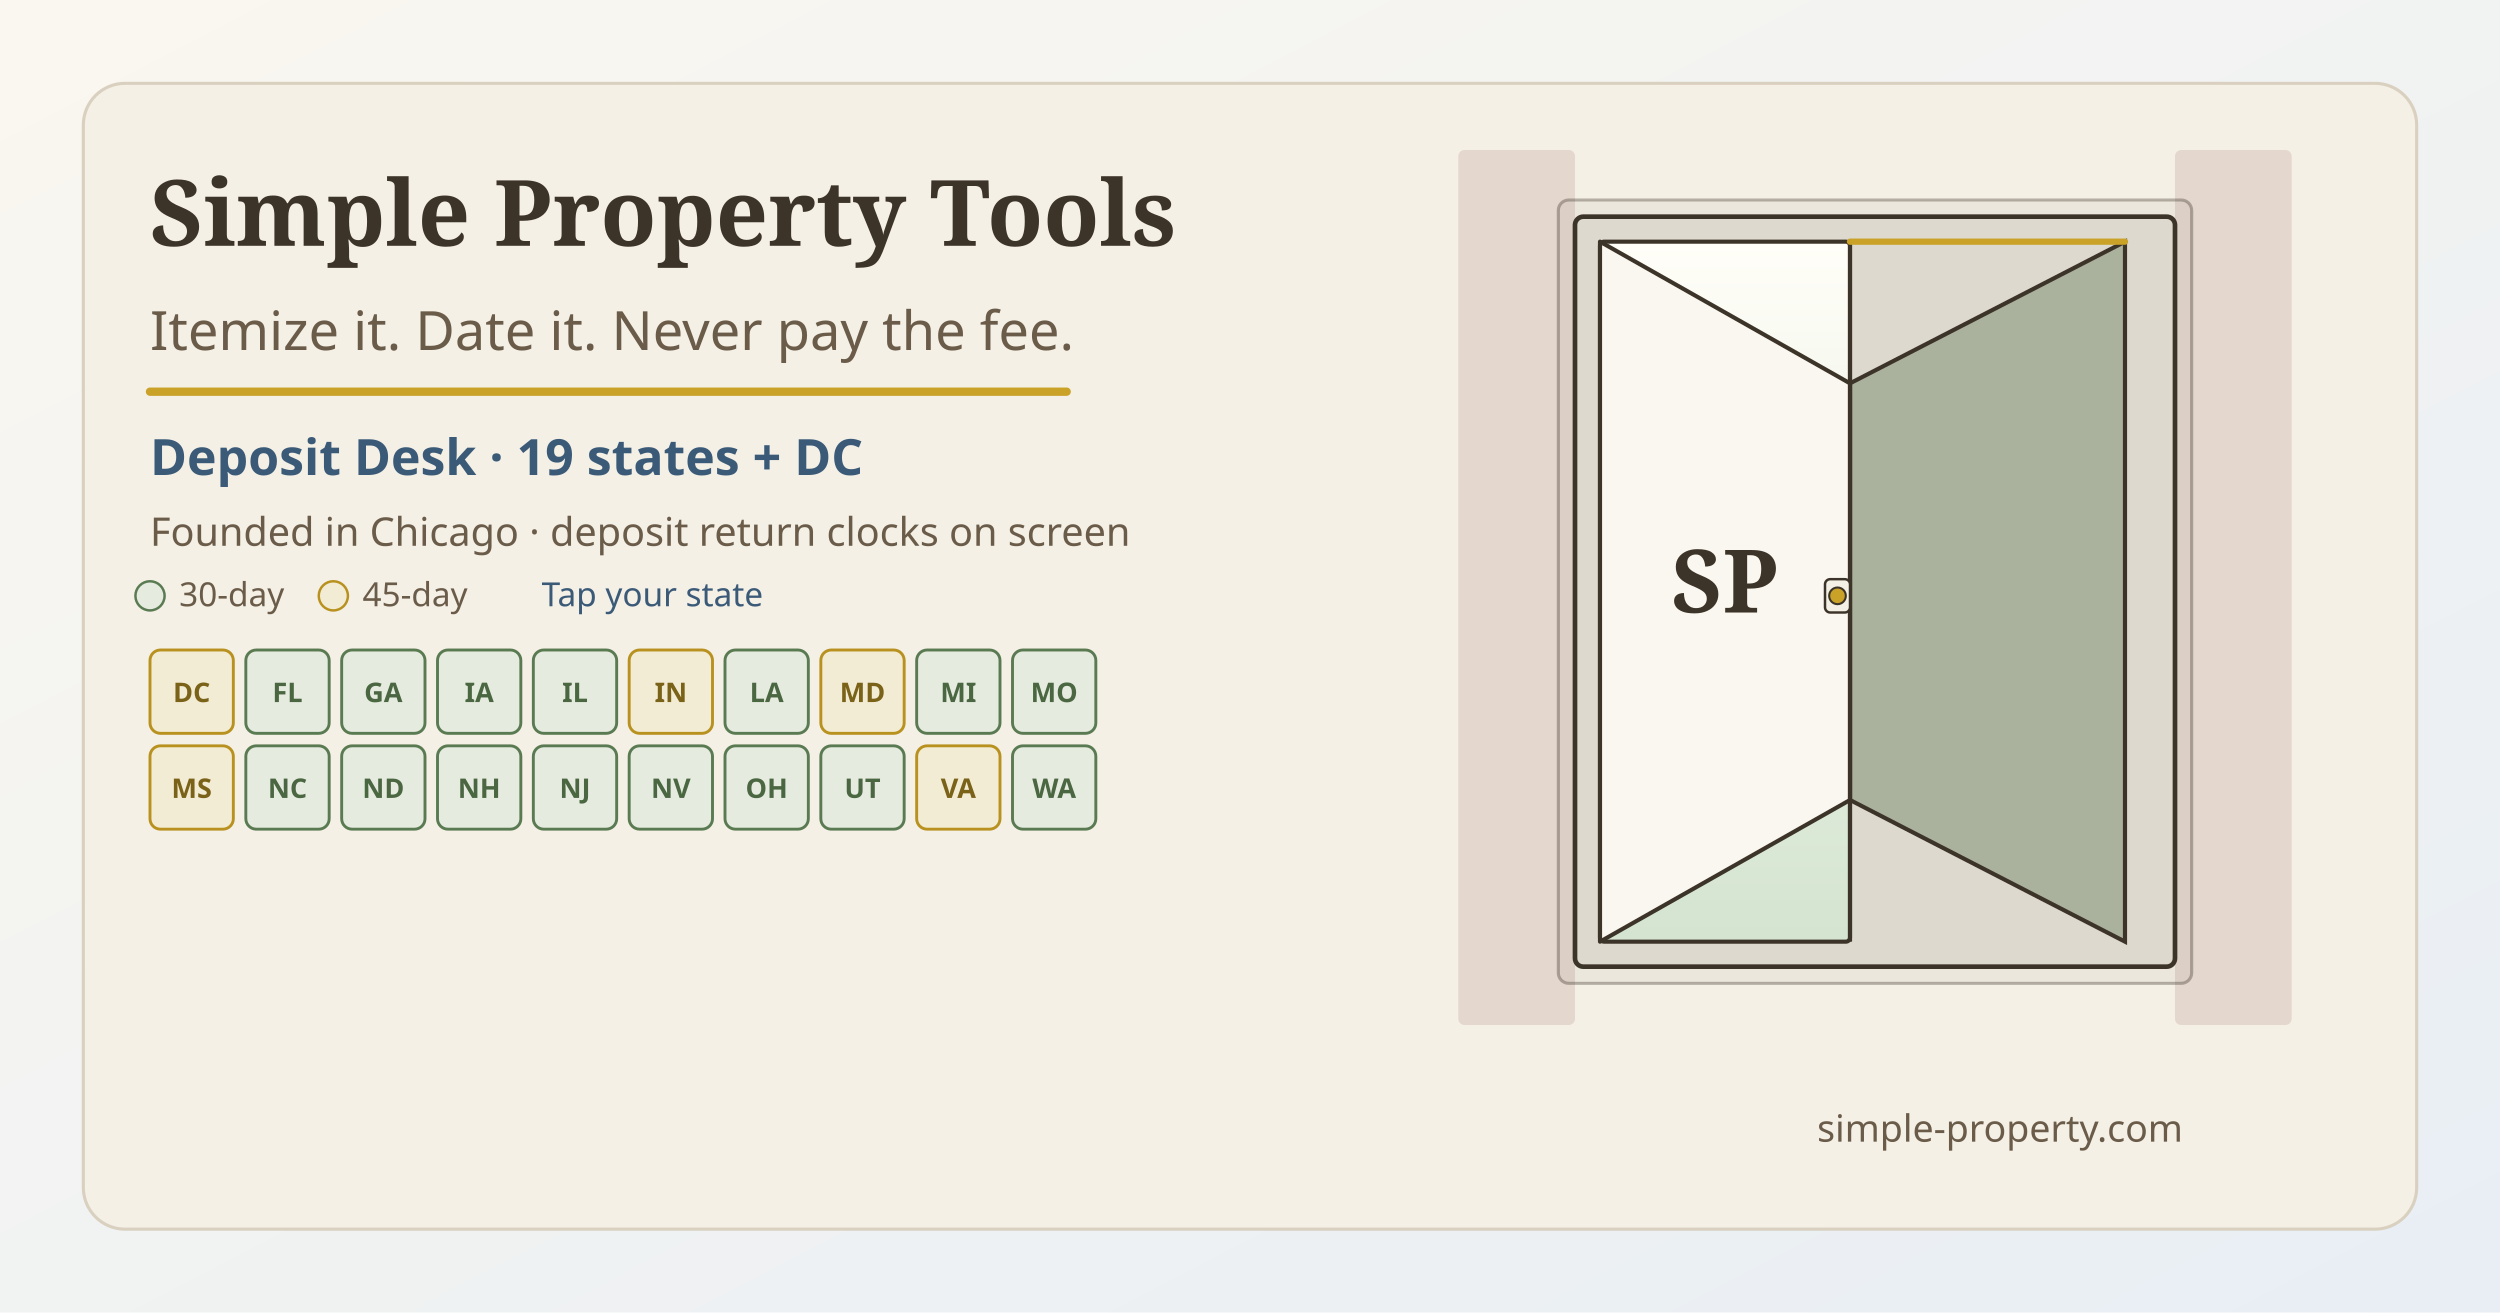
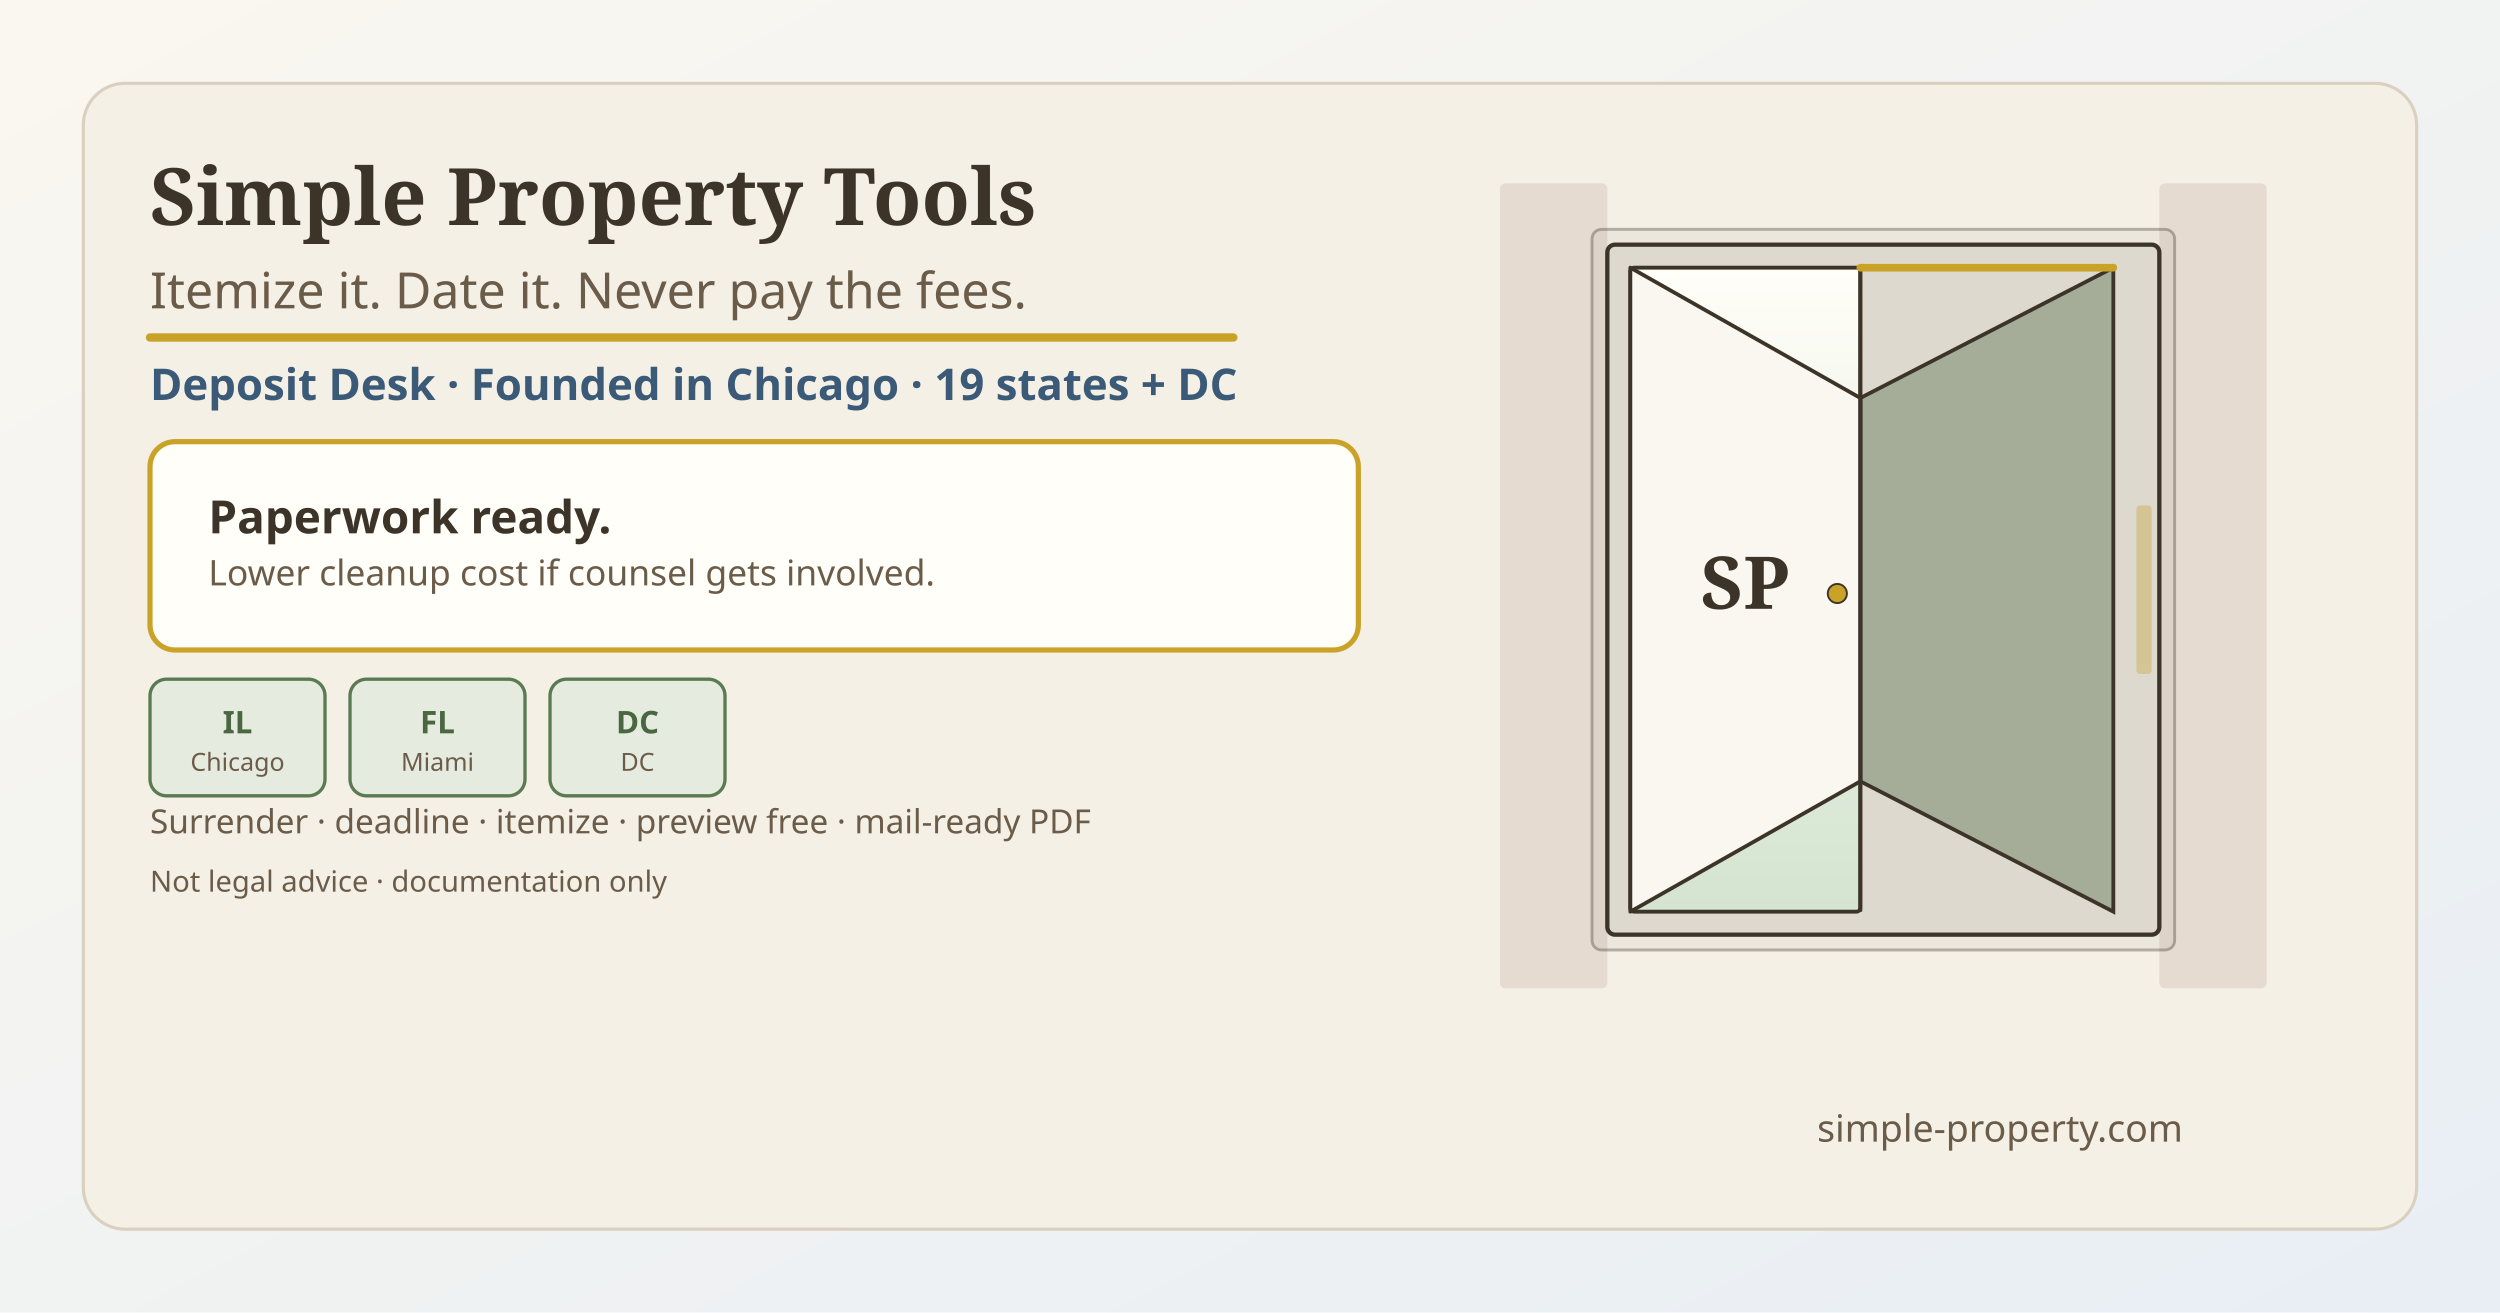
- <svg xmlns="http://www.w3.org/2000/svg" width="1200" height="630" viewBox="0 0 1200 630" role="img" aria-label="Simple Property Tools Deposit Desk · 19 states + DC · coverage color bar">
+ <svg xmlns="http://www.w3.org/2000/svg" width="1200" height="630" viewBox="0 0 1200 630" role="img" aria-label="Deposit Desk · paperwork ready · Founded in Chicago · 19 states + DC">
  <defs>
    <linearGradient id="share-bg" x1="0" y1="0" x2="1" y2="1">
      <stop offset="0" stop-color="#faf7f0" />
      <stop offset="1" stop-color="#e8eef4" />
    </linearGradient>
    <linearGradient id="door-light" x1="0" y1="0" x2="0" y2="1">
      <stop offset="0" stop-color="#fffef8" />
      <stop offset="1" stop-color="#d4e4d0" />
    </linearGradient>
  </defs>
  <rect width="1200" height="630" fill="url(#share-bg)" />
  <rect x="40" y="40" width="1120" height="550" rx="20" fill="#f4f0e6" stroke="#d9d0c0" stroke-width="1.5" />
-   <text x="72" y="118" fill="#3d3429" font-family="Georgia, serif" font-size="44" font-weight="600">Simple Property Tools</text>
-   <text x="72" y="168" fill="#6b5c4a" font-family="system-ui,sans-serif" font-size="26">Itemize it. Date it. Never pay the fee.</text>
-   <path d="M72 188h440" stroke="#c9a227" stroke-width="4" stroke-linecap="round" />
-   <text x="72" y="228" fill="#3b5a78" font-family="system-ui,sans-serif" font-size="24" font-weight="600">Deposit Desk · 19 states + DC</text>
-   <text x="72" y="262" fill="#6b5c4a" font-family="system-ui,sans-serif" font-size="19">Founded in Chicago · deposit return clocks on screen</text>
-   <g font-family="system-ui,sans-serif" font-size="16" fill="#6b5c4a">
-     <circle cx="72" cy="286" r="7" fill="#e6ebe0" stroke="#5a7a52" stroke-width="1.2" />
-     <text x="86" y="291">30-day</text>
-     <circle cx="160" cy="286" r="7" fill="#f3ecd4" stroke="#b8911f" stroke-width="1.2" />
-     <text x="174" y="291">45-day</text>
-     <text x="260" y="291" fill="#3b5a78">Tap your state</text>
+   <text x="72" y="108" fill="#3d3429" font-family="Georgia, serif" font-size="38" font-weight="600">Simple Property Tools</text>
+   <text x="72" y="148" fill="#6b5c4a" font-family="system-ui,sans-serif" font-size="24">Itemize it. Date it. Never pay the fees.</text>
+   <path d="M72 162h520" stroke="#c9a227" stroke-width="4" stroke-linecap="round" />
+   <text x="72" y="192" fill="#3b5a78" font-family="system-ui,sans-serif" font-size="21" font-weight="600">Deposit Desk · Founded in Chicago · 19 states + DC</text>
+   <rect x="72" y="212" width="580" height="100" rx="12" fill="#fffef8" stroke="#c9a227" stroke-width="2.5" />
+   <text x="100" y="256" fill="#3d3429" font-family="system-ui,sans-serif" font-size="22" font-weight="700">Paperwork ready.</text>
+   <text x="100" y="281" fill="#6b5c4a" font-family="system-ui,sans-serif" font-size="17" font-weight="400">Lower cleanup cost if counsel gets involved.</text>
+   <g>
+     <rect x="72" y="326" width="84" height="56" rx="8" fill="#e6ebe0" stroke="#5a7a52" stroke-width="1.6" />
+     <text x="114" y="352" text-anchor="middle" font-family="system-ui,sans-serif" font-size="15" font-weight="700" fill="#4a6741">IL</text>
+     <text x="114" y="370" text-anchor="middle" font-family="system-ui,sans-serif" font-size="12" fill="#6b5c4a">Chicago</text>
  </g>
-   <g class="coverage-chip" data-code="DC">
-     <rect x="72" y="312" width="40" height="40" rx="5" fill="#f3ecd4" stroke="#b8911f" stroke-width="1.4" />
-     <text x="92" y="337" text-anchor="middle" font-family="system-ui,sans-serif" font-size="13" font-weight="700" fill="#7a6218">DC</text>
+   <g>
+     <rect x="168" y="326" width="84" height="56" rx="8" fill="#e6ebe0" stroke="#5a7a52" stroke-width="1.6" />
+     <text x="210" y="352" text-anchor="middle" font-family="system-ui,sans-serif" font-size="15" font-weight="700" fill="#4a6741">FL</text>
+     <text x="210" y="370" text-anchor="middle" font-family="system-ui,sans-serif" font-size="12" fill="#6b5c4a">Miami</text>
  </g>
-   <g class="coverage-chip" data-code="FL">
-     <rect x="118" y="312" width="40" height="40" rx="5" fill="#e6ebe0" stroke="#5a7a52" stroke-width="1.4" />
-     <text x="138" y="337" text-anchor="middle" font-family="system-ui,sans-serif" font-size="13" font-weight="700" fill="#4a6741">FL</text>
+   <g>
+     <rect x="264" y="326" width="84" height="56" rx="8" fill="#e6ebe0" stroke="#5a7a52" stroke-width="1.6" />
+     <text x="306" y="352" text-anchor="middle" font-family="system-ui,sans-serif" font-size="15" font-weight="700" fill="#4a6741">DC</text>
+     <text x="306" y="370" text-anchor="middle" font-family="system-ui,sans-serif" font-size="12" fill="#6b5c4a">DC</text>
  </g>
-   <g class="coverage-chip" data-code="GA">
-     <rect x="164" y="312" width="40" height="40" rx="5" fill="#e6ebe0" stroke="#5a7a52" stroke-width="1.4" />
-     <text x="184" y="337" text-anchor="middle" font-family="system-ui,sans-serif" font-size="13" font-weight="700" fill="#4a6741">GA</text>
+   <text x="72" y="400" fill="#6b5c4a" font-family="system-ui,sans-serif" font-size="16">Surrender · deadline · itemize · preview free · mail-ready PDF</text>
+   <text x="72" y="428" fill="#6b5c4a" font-family="system-ui,sans-serif" font-size="14">Not legal advice · documentation only</text>
+   <g transform="translate(720, 88) scale(0.92)">
+     <rect x="0" y="0" width="56" height="420" fill="#7a4038" fill-opacity="0.12" rx="3" />
+     <rect x="344" y="0" width="56" height="420" fill="#7a4038" fill-opacity="0.12" rx="3" />
+     <rect x="48" y="24" width="304" height="376" rx="5" fill="#3d3429" fill-opacity="0.05" stroke="#3d3429" stroke-width="1.5" stroke-opacity="0.35" />
+     <rect x="56" y="32" width="288" height="360" rx="4" fill="#3d3429" fill-opacity="0.08" stroke="#3d3429" stroke-width="2.25" />
+     <rect x="68" y="44" width="120" height="336" rx="2" fill="url(#door-light)" stroke="#3d3429" stroke-width="2" />
+     <path d="M188 44 L188 380" stroke="#3d3429" stroke-width="2" />
+     <path d="M68 44 L188 112 L188 312 L68 380 Z" fill="#faf7f0" stroke="#3d3429" stroke-width="2" stroke-linejoin="round" />
+     <path d="M188 112 L320 44 L320 380 L188 312 Z" fill="#4a6741" fill-opacity="0.38" stroke="#3d3429" stroke-width="2" />
+     <circle cx="176" cy="214" r="5" fill="#c9a227" stroke="#3d3429" stroke-width="1" />
+     <text x="128" y="222" text-anchor="middle" fill="#3d3429" font-family="Georgia, serif" font-size="38" font-weight="600">SP</text>
+     <path d="M188 44 L320 44" stroke="#c9a227" stroke-width="4" stroke-linecap="round" />
+     <rect x="332" y="168" width="8" height="88" rx="2" fill="#c9a227" fill-opacity="0.35" />
  </g>
-   <g class="coverage-chip" data-code="IA">
-     <rect x="210" y="312" width="40" height="40" rx="5" fill="#e6ebe0" stroke="#5a7a52" stroke-width="1.4" />
-     <text x="230" y="337" text-anchor="middle" font-family="system-ui,sans-serif" font-size="13" font-weight="700" fill="#4a6741">IA</text>
-   </g>
-   <g class="coverage-chip" data-code="IL">
-     <rect x="256" y="312" width="40" height="40" rx="5" fill="#e6ebe0" stroke="#5a7a52" stroke-width="1.4" />
-     <text x="276" y="337" text-anchor="middle" font-family="system-ui,sans-serif" font-size="13" font-weight="700" fill="#4a6741">IL</text>
-   </g>
-   <g class="coverage-chip" data-code="IN">
-     <rect x="302" y="312" width="40" height="40" rx="5" fill="#f3ecd4" stroke="#b8911f" stroke-width="1.4" />
-     <text x="322" y="337" text-anchor="middle" font-family="system-ui,sans-serif" font-size="13" font-weight="700" fill="#7a6218">IN</text>
-   </g>
-   <g class="coverage-chip" data-code="LA">
-     <rect x="348" y="312" width="40" height="40" rx="5" fill="#e6ebe0" stroke="#5a7a52" stroke-width="1.4" />
-     <text x="368" y="337" text-anchor="middle" font-family="system-ui,sans-serif" font-size="13" font-weight="700" fill="#4a6741">LA</text>
-   </g>
-   <g class="coverage-chip" data-code="MD">
-     <rect x="394" y="312" width="40" height="40" rx="5" fill="#f3ecd4" stroke="#b8911f" stroke-width="1.4" />
-     <text x="414" y="337" text-anchor="middle" font-family="system-ui,sans-serif" font-size="13" font-weight="700" fill="#7a6218">MD</text>
-   </g>
-   <g class="coverage-chip" data-code="MI">
-     <rect x="440" y="312" width="40" height="40" rx="5" fill="#e6ebe0" stroke="#5a7a52" stroke-width="1.4" />
-     <text x="460" y="337" text-anchor="middle" font-family="system-ui,sans-serif" font-size="13" font-weight="700" fill="#4a6741">MI</text>
-   </g>
-   <g class="coverage-chip" data-code="MO">
-     <rect x="486" y="312" width="40" height="40" rx="5" fill="#e6ebe0" stroke="#5a7a52" stroke-width="1.4" />
-     <text x="506" y="337" text-anchor="middle" font-family="system-ui,sans-serif" font-size="13" font-weight="700" fill="#4a6741">MO</text>
-   </g>
-   <g class="coverage-chip" data-code="MS">
-     <rect x="72" y="358" width="40" height="40" rx="5" fill="#f3ecd4" stroke="#b8911f" stroke-width="1.4" />
-     <text x="92" y="383" text-anchor="middle" font-family="system-ui,sans-serif" font-size="13" font-weight="700" fill="#7a6218">MS</text>
-   </g>
-   <g class="coverage-chip" data-code="NC">
-     <rect x="118" y="358" width="40" height="40" rx="5" fill="#e6ebe0" stroke="#5a7a52" stroke-width="1.4" />
-     <text x="138" y="383" text-anchor="middle" font-family="system-ui,sans-serif" font-size="13" font-weight="700" fill="#4a6741">NC</text>
-   </g>
-   <g class="coverage-chip" data-code="ND">
-     <rect x="164" y="358" width="40" height="40" rx="5" fill="#e6ebe0" stroke="#5a7a52" stroke-width="1.4" />
-     <text x="184" y="383" text-anchor="middle" font-family="system-ui,sans-serif" font-size="13" font-weight="700" fill="#4a6741">ND</text>
-   </g>
-   <g class="coverage-chip" data-code="NH">
-     <rect x="210" y="358" width="40" height="40" rx="5" fill="#e6ebe0" stroke="#5a7a52" stroke-width="1.4" />
-     <text x="230" y="383" text-anchor="middle" font-family="system-ui,sans-serif" font-size="13" font-weight="700" fill="#4a6741">NH</text>
-   </g>
-   <g class="coverage-chip" data-code="NJ">
-     <rect x="256" y="358" width="40" height="40" rx="5" fill="#e6ebe0" stroke="#5a7a52" stroke-width="1.4" />
-     <text x="276" y="383" text-anchor="middle" font-family="system-ui,sans-serif" font-size="13" font-weight="700" fill="#4a6741">NJ</text>
-   </g>
-   <g class="coverage-chip" data-code="NV">
-     <rect x="302" y="358" width="40" height="40" rx="5" fill="#e6ebe0" stroke="#5a7a52" stroke-width="1.4" />
-     <text x="322" y="383" text-anchor="middle" font-family="system-ui,sans-serif" font-size="13" font-weight="700" fill="#4a6741">NV</text>
-   </g>
-   <g class="coverage-chip" data-code="OH">
-     <rect x="348" y="358" width="40" height="40" rx="5" fill="#e6ebe0" stroke="#5a7a52" stroke-width="1.4" />
-     <text x="368" y="383" text-anchor="middle" font-family="system-ui,sans-serif" font-size="13" font-weight="700" fill="#4a6741">OH</text>
-   </g>
-   <g class="coverage-chip" data-code="UT">
-     <rect x="394" y="358" width="40" height="40" rx="5" fill="#e6ebe0" stroke="#5a7a52" stroke-width="1.4" />
-     <text x="414" y="383" text-anchor="middle" font-family="system-ui,sans-serif" font-size="13" font-weight="700" fill="#4a6741">UT</text>
-   </g>
-   <g class="coverage-chip" data-code="VA">
-     <rect x="440" y="358" width="40" height="40" rx="5" fill="#f3ecd4" stroke="#b8911f" stroke-width="1.4" />
-     <text x="460" y="383" text-anchor="middle" font-family="system-ui,sans-serif" font-size="13" font-weight="700" fill="#7a6218">VA</text>
-   </g>
-   <g class="coverage-chip" data-code="WA">
-     <rect x="486" y="358" width="40" height="40" rx="5" fill="#e6ebe0" stroke="#5a7a52" stroke-width="1.4" />
-     <text x="506" y="383" text-anchor="middle" font-family="system-ui,sans-serif" font-size="13" font-weight="700" fill="#4a6741">WA</text>
-   </g>
-   <rect x="700" y="72" width="56" height="420" fill="#7a4038" fill-opacity="0.14" rx="3" />
-   <rect x="1044" y="72" width="56" height="420" fill="#7a4038" fill-opacity="0.14" rx="3" />
-   <rect x="748" y="96" width="304" height="376" rx="5" fill="#3d3429" fill-opacity="0.05" stroke="#3d3429" stroke-width="1.5" stroke-opacity="0.35" />
-   <rect x="756" y="104" width="288" height="360" rx="4" fill="#3d3429" fill-opacity="0.08" stroke="#3d3429" stroke-width="2.25" />
-   <rect x="768" y="116" width="120" height="336" rx="2" fill="url(#door-light)" stroke="#3d3429" stroke-width="2" />
-   <g class="door-hinge" fill="#8a7a66" stroke="#3d3429" stroke-width="0.8">
-     <rect x="771" y="148" width="5" height="7" rx="1.2" />
-     <rect x="771" y="228" width="5" height="7" rx="1.2" />
-     <rect x="771" y="308" width="5" height="7" rx="1.2" />
-   </g>
-   <path d="M888 116 L888 452" stroke="#3d3429" stroke-width="2" />
-   <path d="M768 116 L888 184 L888 384 L768 452 Z" fill="#faf7f0" stroke="#3d3429" stroke-width="2" stroke-linejoin="round" />
-   <path d="M888 184 L1020 116 L1020 452 L888 384 Z" fill="#4a6741" fill-opacity="0.35" stroke="#3d3429" stroke-width="2" />
-   <g class="door-rim-lock">
-     <rect x="876" y="278" width="12" height="16" rx="2.5" fill="#f4f0e6" stroke="#3d3429" stroke-width="1.2" />
-     <circle cx="882" cy="286" r="4" fill="#c9a227" stroke="#3d3429" stroke-width="1" />
-   </g>
-   <text x="828" y="294" text-anchor="middle" fill="#3d3429" font-family="Georgia, serif" font-size="42" font-weight="600">SP</text>
-   <path d="M888 116 L1020 116" stroke="#c9a227" stroke-width="3" stroke-linecap="round" />
  <text x="960" y="548" text-anchor="middle" fill="#6b5c4a" font-family="system-ui,sans-serif" font-size="18">simple-property.com</text>
</svg>
